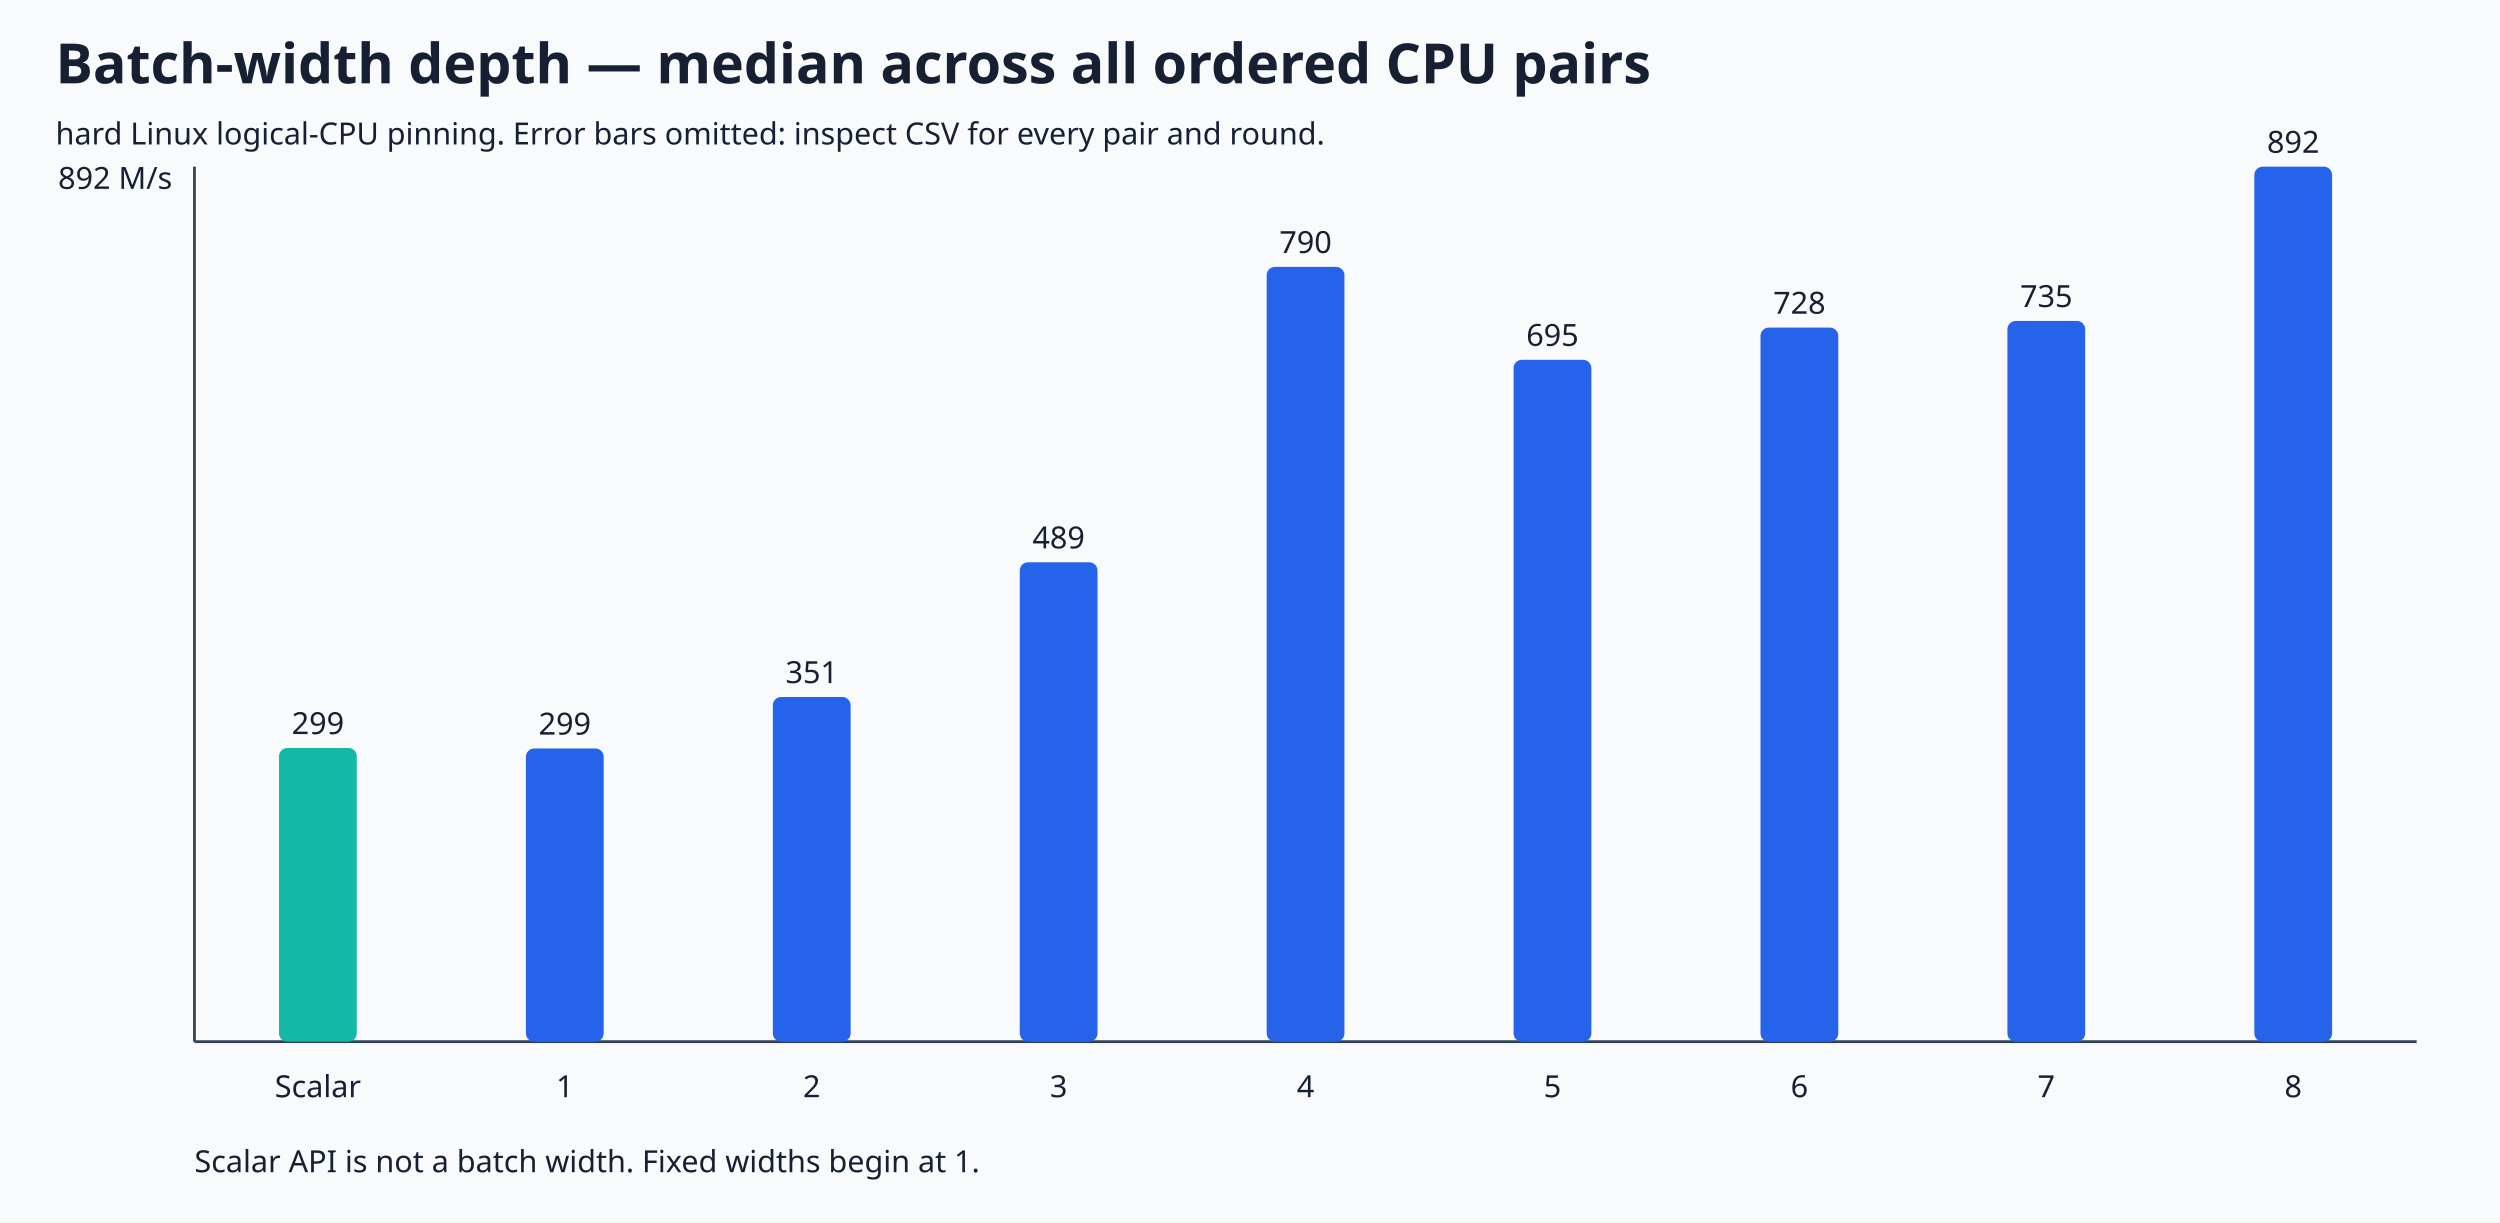
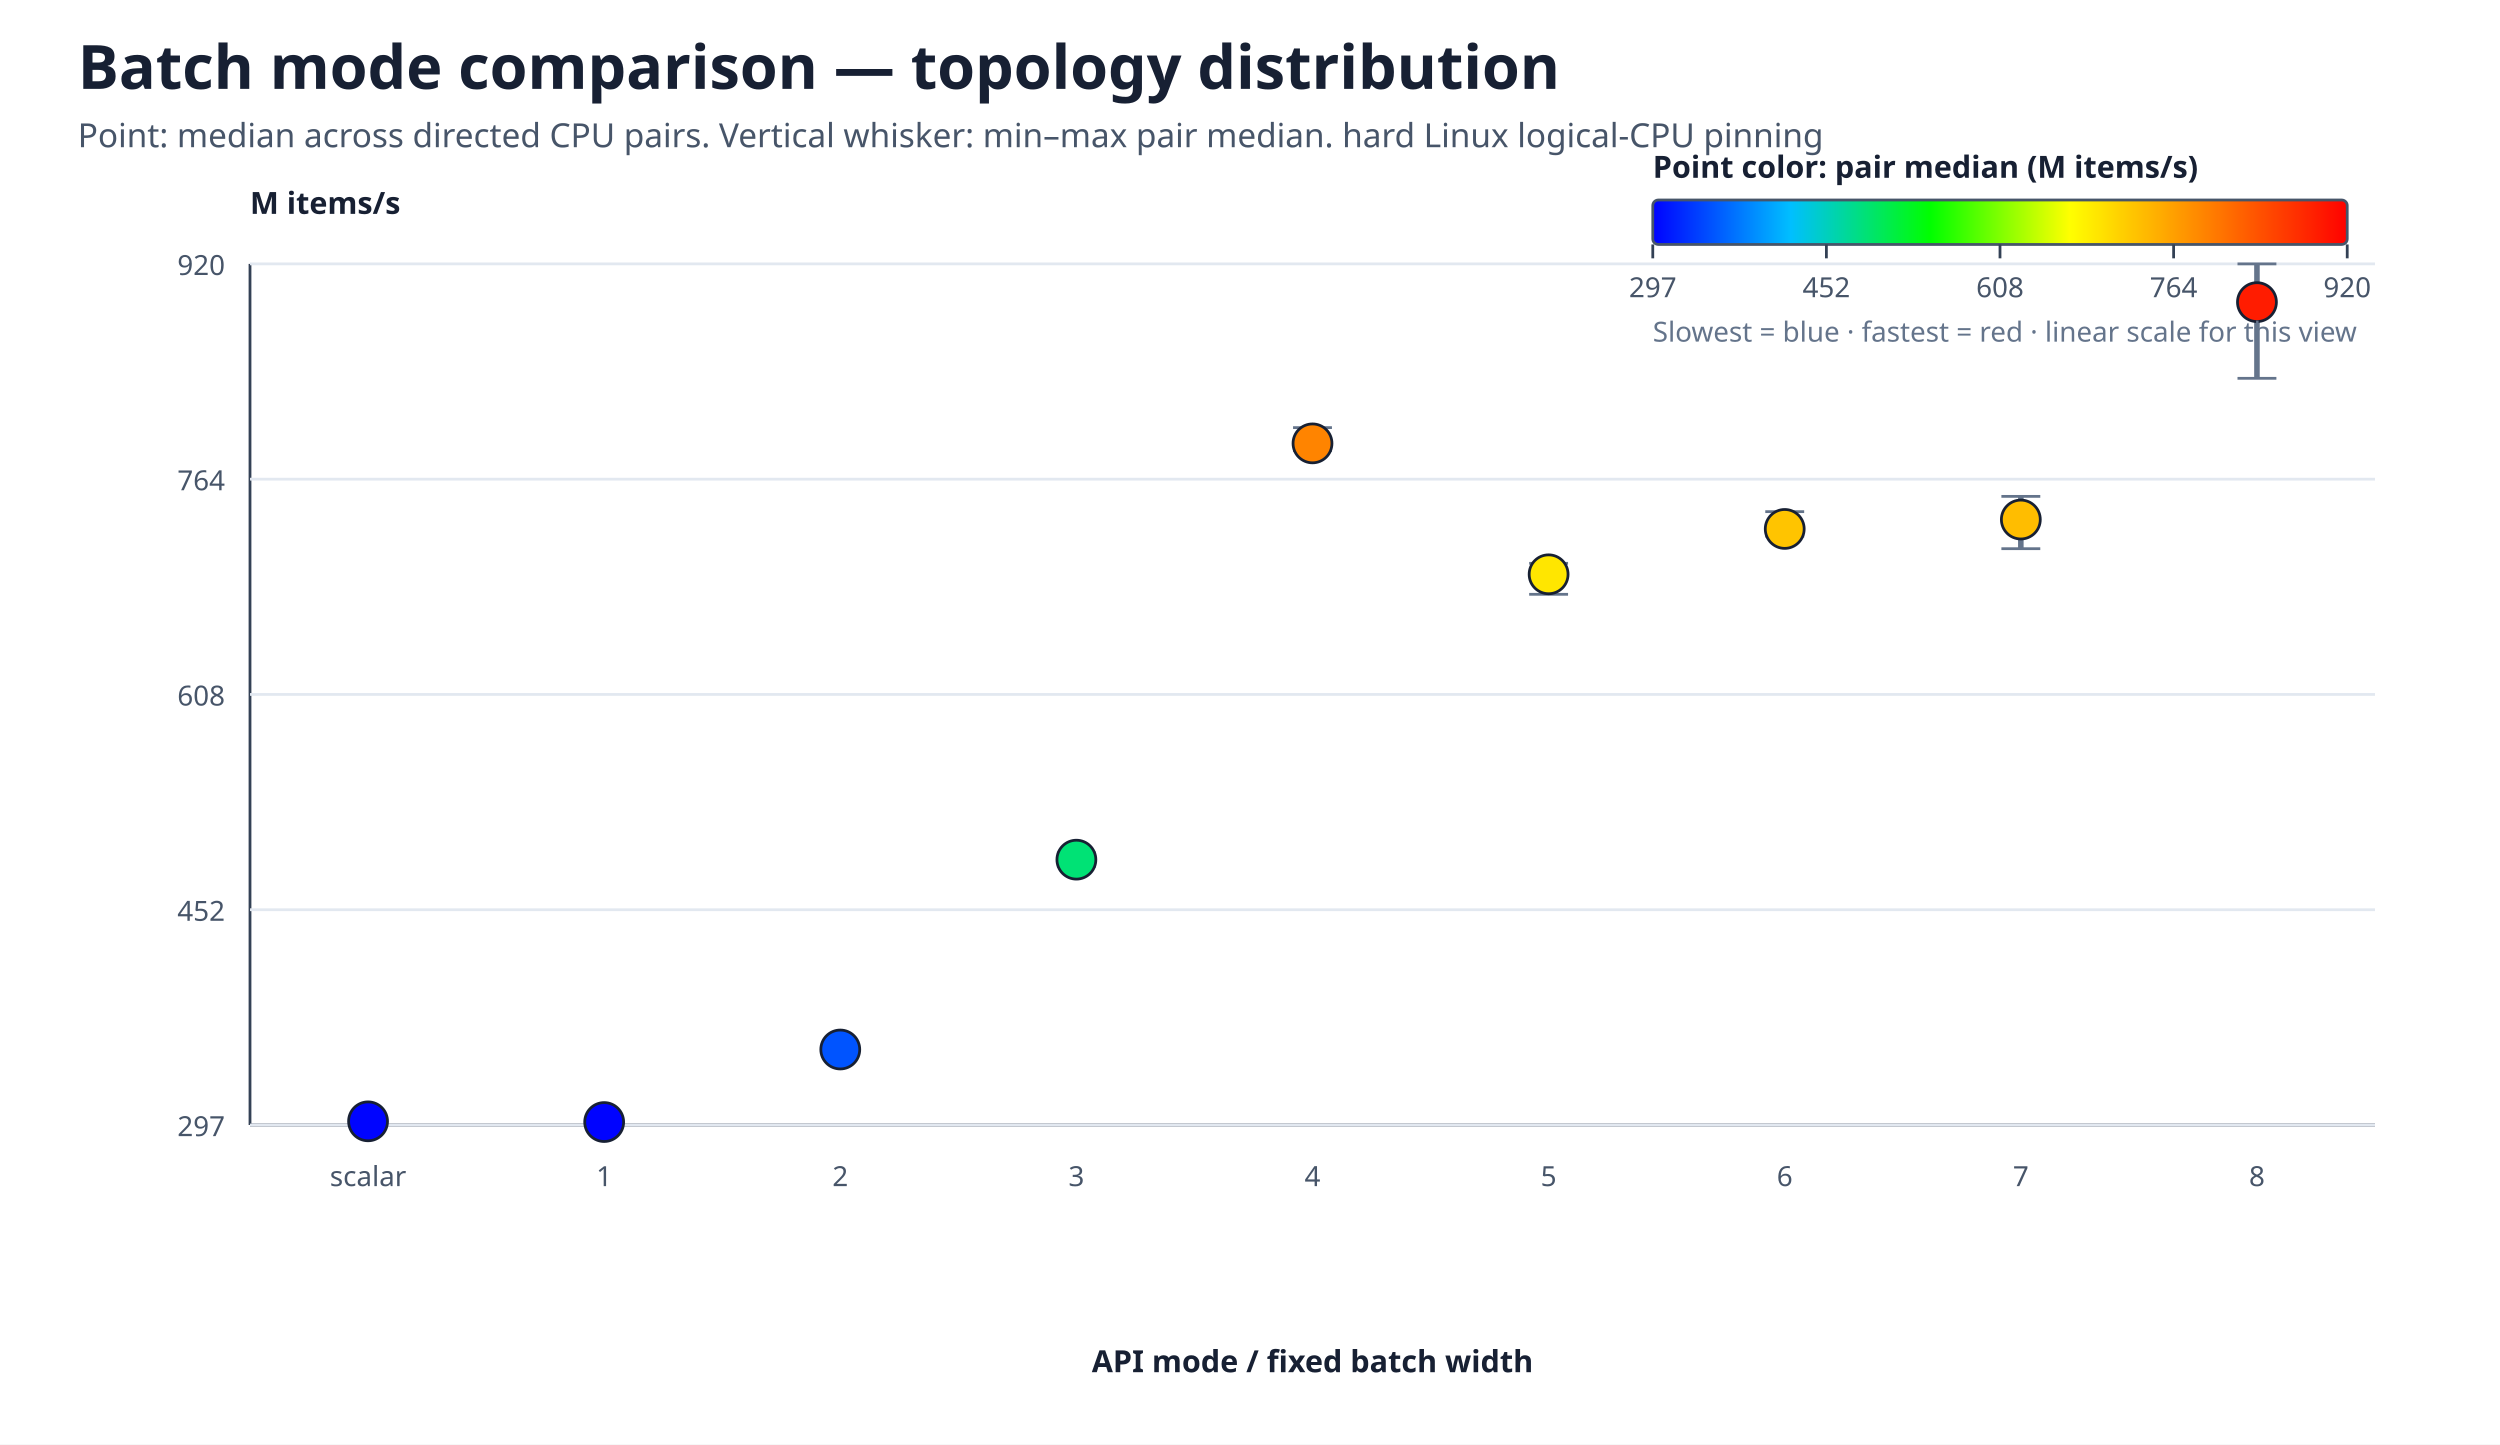
- <svg xmlns="http://www.w3.org/2000/svg" width="900" height="440" viewBox="0 0 900 440">
-   <style>text{font:13px sans-serif;fill:#172033}.title{font-size:20px;font-weight:bold}.small{font-size:11px}</style>
-   <rect width="100%" height="100%" fill="#f8fafc" />
-   <text x="20" y="30" class="title">Batch-width depth — median across all ordered CPU pairs</text>
-   <text x="20" y="52" class="small">hard Linux logical-CPU pinning. Error bars omitted: inspect CSV for every pair and round.</text>
-   <line x1="70" y1="375" x2="870" y2="375" stroke="#334155" />
-   <line x1="70" y1="375" x2="70" y2="60" stroke="#334155" />
-   <rect x="100.444" y="269.269" width="28" height="105.731" rx="3" fill="#14b8a6" />
-   <text x="114.444" y="395" text-anchor="middle" class="small">Scalar</text>
-   <text x="114.444" y="264.269" text-anchor="middle" class="small">299</text>
-   <rect x="189.333" y="269.451" width="28" height="105.549" rx="3" fill="#2563eb" />
-   <text x="203.333" y="395" text-anchor="middle" class="small">1</text>
-   <text x="203.333" y="264.451" text-anchor="middle" class="small">299</text>
-   <rect x="278.222" y="250.92" width="28" height="124.08" rx="3" fill="#2563eb" />
-   <text x="292.222" y="395" text-anchor="middle" class="small">2</text>
-   <text x="292.222" y="245.92" text-anchor="middle" class="small">351</text>
-   <rect x="367.111" y="202.425" width="28" height="172.575" rx="3" fill="#2563eb" />
-   <text x="381.111" y="395" text-anchor="middle" class="small">3</text>
-   <text x="381.111" y="197.425" text-anchor="middle" class="small">489</text>
-   <rect x="456.0" y="96.084" width="28" height="278.916" rx="3" fill="#2563eb" />
-   <text x="470.0" y="395" text-anchor="middle" class="small">4</text>
-   <text x="470.0" y="91.084" text-anchor="middle" class="small">790</text>
-   <rect x="544.889" y="129.528" width="28" height="245.472" rx="3" fill="#2563eb" />
-   <text x="558.889" y="395" text-anchor="middle" class="small">5</text>
-   <text x="558.889" y="124.528" text-anchor="middle" class="small">695</text>
-   <rect x="633.778" y="117.94" width="28" height="257.06" rx="3" fill="#2563eb" />
-   <text x="647.778" y="395" text-anchor="middle" class="small">6</text>
-   <text x="647.778" y="112.94" text-anchor="middle" class="small">728</text>
-   <rect x="722.667" y="115.538" width="28" height="259.462" rx="3" fill="#2563eb" />
-   <text x="736.667" y="395" text-anchor="middle" class="small">7</text>
-   <text x="736.667" y="110.538" text-anchor="middle" class="small">735</text>
-   <rect x="811.556" y="60.0" width="28" height="315.0" rx="3" fill="#2563eb" />
-   <text x="825.556" y="395" text-anchor="middle" class="small">8</text>
-   <text x="825.556" y="55.0" text-anchor="middle" class="small">892</text>
-   <text x="70" y="422" class="small">Scalar API is not a batch width. Fixed widths begin at 1.</text>
-   <text x="62" y="68" text-anchor="end" class="small">892 M/s</text>
+ <svg xmlns="http://www.w3.org/2000/svg" width="900" height="520" viewBox="0 0 900 520" role="img" aria-label="Batch mode comparison — topology distribution">
+   <style>text{font-family:ui-sans-serif,system-ui,sans-serif;fill:#172033}.title{font-size:22px;font-weight:700}.subtitle{font-size:12px;fill:#475569}.axis{font-size:11px;font-weight:600}.tick{font-size:10px;fill:#475569}.note{font-size:10px;fill:#64748b}.legend-label{font-size:11px;font-weight:600}</style>
+   <rect width="100%" height="100%" fill="#ffffff" />
+   <defs>
+     <linearGradient id="throughput-rainbow" x1="0" x2="1" y1="0" y2="0">
+       <stop offset="0%" stop-color="#0000ff" />
+       <stop offset="20%" stop-color="#00bfff" />
+       <stop offset="40%" stop-color="#00ff00" />
+       <stop offset="60%" stop-color="#ffff00" />
+       <stop offset="80%" stop-color="#ff7f00" />
+       <stop offset="100%" stop-color="#ff0000" />
+     </linearGradient>
+     <pattern id="self-pair" width="8" height="8" patternUnits="userSpaceOnUse" patternTransform="rotate(45)">
+       <rect width="8" height="8" fill="#dbe3ee" />
+       <line x1="0" y1="0" x2="0" y2="8" stroke="#94a3b8" stroke-width="3" />
+     </pattern>
+   </defs>
+   <text x="28" y="32" class="title">Batch mode comparison — topology distribution</text>
+   <text x="28" y="53" class="subtitle">Point: median across directed CPU pairs. Vertical whisker: min–max pair median. hard Linux logical-CPU pinning</text>
+   <line x1="90" y1="405" x2="855" y2="405" stroke="#334155" />
+   <line x1="90" y1="95" x2="90" y2="405" stroke="#334155" />
+   <line x1="90" y1="405.0" x2="855" y2="405.0" stroke="#e2e8f0" />
+   <text x="81" y="409.0" text-anchor="end" class="tick">297</text>
+   <line x1="90" y1="327.5" x2="855" y2="327.5" stroke="#e2e8f0" />
+   <text x="81" y="331.5" text-anchor="end" class="tick">452</text>
+   <line x1="90" y1="250" x2="855" y2="250" stroke="#e2e8f0" />
+   <text x="81" y="254" text-anchor="end" class="tick">608</text>
+   <line x1="90" y1="172.5" x2="855" y2="172.5" stroke="#e2e8f0" />
+   <text x="81" y="176.5" text-anchor="end" class="tick">764</text>
+   <line x1="90" y1="95.0" x2="855" y2="95.0" stroke="#e2e8f0" />
+   <text x="81" y="99.0" text-anchor="end" class="tick">920</text>
+   <line x1="132.5" y1="405.0" x2="132.5" y2="403.029" stroke="#64748b" stroke-width="2" />
+   <line x1="125.5" y1="405.0" x2="139.5" y2="405.0" stroke="#64748b" />
+   <line x1="125.5" y1="403.029" x2="139.5" y2="403.029" stroke="#64748b" />
+   <circle cx="132.5" cy="403.679" r="7" fill="rgb(0,4,255)" stroke="#172033" />
+   <text x="132.5" y="427" text-anchor="middle" class="tick">scalar</text>
+   <line x1="217.5" y1="404.36" x2="217.5" y2="402.804" stroke="#64748b" stroke-width="2" />
+   <line x1="210.5" y1="404.36" x2="224.5" y2="404.36" stroke="#64748b" />
+   <line x1="210.5" y1="402.804" x2="224.5" y2="402.804" stroke="#64748b" />
+   <circle cx="217.5" cy="403.936" r="7" fill="rgb(0,3,255)" stroke="#172033" />
+   <text x="217.5" y="427" text-anchor="middle" class="tick">1</text>
+   <line x1="302.5" y1="378.403" x2="302.5" y2="376.56" stroke="#64748b" stroke-width="2" />
+   <line x1="295.5" y1="378.403" x2="309.5" y2="378.403" stroke="#64748b" />
+   <line x1="295.5" y1="376.56" x2="309.5" y2="376.56" stroke="#64748b" />
+   <circle cx="302.5" cy="377.821" r="7" fill="rgb(0,84,255)" stroke="#172033" />
+   <text x="302.5" y="427" text-anchor="middle" class="tick">2</text>
+   <line x1="387.5" y1="311.874" x2="387.5" y2="307.044" stroke="#64748b" stroke-width="2" />
+   <line x1="380.5" y1="311.874" x2="394.5" y2="311.874" stroke="#64748b" />
+   <line x1="380.5" y1="307.044" x2="394.5" y2="307.044" stroke="#64748b" />
+   <circle cx="387.5" cy="309.479" r="7" fill="rgb(0,226,117)" stroke="#172033" />
+   <text x="387.5" y="427" text-anchor="middle" class="tick">3</text>
+   <line x1="472.5" y1="162.236" x2="472.5" y2="153.942" stroke="#64748b" stroke-width="2" />
+   <line x1="465.5" y1="162.236" x2="479.5" y2="162.236" stroke="#64748b" />
+   <line x1="465.5" y1="153.942" x2="479.5" y2="153.942" stroke="#64748b" />
+   <circle cx="472.5" cy="159.616" r="7" fill="rgb(255,132,0)" stroke="#172033" />
+   <text x="472.5" y="427" text-anchor="middle" class="tick">4</text>
+   <line x1="557.5" y1="213.952" x2="557.5" y2="202.794" stroke="#64748b" stroke-width="2" />
+   <line x1="550.5" y1="213.952" x2="564.5" y2="213.952" stroke="#64748b" />
+   <line x1="550.5" y1="202.794" x2="564.5" y2="202.794" stroke="#64748b" />
+   <circle cx="557.5" cy="206.747" r="7" fill="rgb(255,230,0)" stroke="#172033" />
+   <text x="557.5" y="427" text-anchor="middle" class="tick">5</text>
+   <line x1="642.5" y1="193.017" x2="642.5" y2="184.192" stroke="#64748b" stroke-width="2" />
+   <line x1="635.5" y1="193.017" x2="649.5" y2="193.017" stroke="#64748b" />
+   <line x1="635.5" y1="184.192" x2="649.5" y2="184.192" stroke="#64748b" />
+   <circle cx="642.5" cy="190.417" r="7" fill="rgb(255,196,0)" stroke="#172033" />
+   <text x="642.5" y="427" text-anchor="middle" class="tick">6</text>
+   <line x1="727.5" y1="197.527" x2="727.5" y2="178.696" stroke="#64748b" stroke-width="2" />
+   <line x1="720.5" y1="197.527" x2="734.5" y2="197.527" stroke="#64748b" />
+   <line x1="720.5" y1="178.696" x2="734.5" y2="178.696" stroke="#64748b" />
+   <circle cx="727.5" cy="187.032" r="7" fill="rgb(255,189,0)" stroke="#172033" />
+   <text x="727.5" y="427" text-anchor="middle" class="tick">7</text>
+   <line x1="812.5" y1="136.194" x2="812.5" y2="95.0" stroke="#64748b" stroke-width="2" />
+   <line x1="805.5" y1="136.194" x2="819.5" y2="136.194" stroke="#64748b" />
+   <line x1="805.5" y1="95.0" x2="819.5" y2="95.0" stroke="#64748b" />
+   <circle cx="812.5" cy="108.764" r="7" fill="rgb(255,28,0)" stroke="#172033" />
+   <text x="812.5" y="427" text-anchor="middle" class="tick">8</text>
+   <text x="90" y="77" class="axis">M items/s</text>
+   <text x="472.5" y="494" text-anchor="middle" class="axis">API mode / fixed batch width</text>
+   <text x="595" y="64" class="legend-label">Point color: pair median (M items/s)</text>
+   <rect x="595" y="72" width="250" height="16" rx="2" fill="url(#throughput-rainbow)" stroke="#475569" />
+   <line x1="595" y1="88" x2="595" y2="93" stroke="#334155" />
+   <text x="595" y="107" text-anchor="middle" class="tick">297</text>
+   <line x1="657.5" y1="88" x2="657.5" y2="93" stroke="#334155" />
+   <text x="657.5" y="107" text-anchor="middle" class="tick">452</text>
+   <line x1="720.0" y1="88" x2="720.0" y2="93" stroke="#334155" />
+   <text x="720.0" y="107" text-anchor="middle" class="tick">608</text>
+   <line x1="782.5" y1="88" x2="782.5" y2="93" stroke="#334155" />
+   <text x="782.5" y="107" text-anchor="middle" class="tick">764</text>
+   <line x1="845" y1="88" x2="845" y2="93" stroke="#334155" />
+   <text x="845" y="107" text-anchor="middle" class="tick">920</text>
+   <text x="595" y="123" class="note">Slowest = blue · fastest = red · linear scale for this view</text>
</svg>
